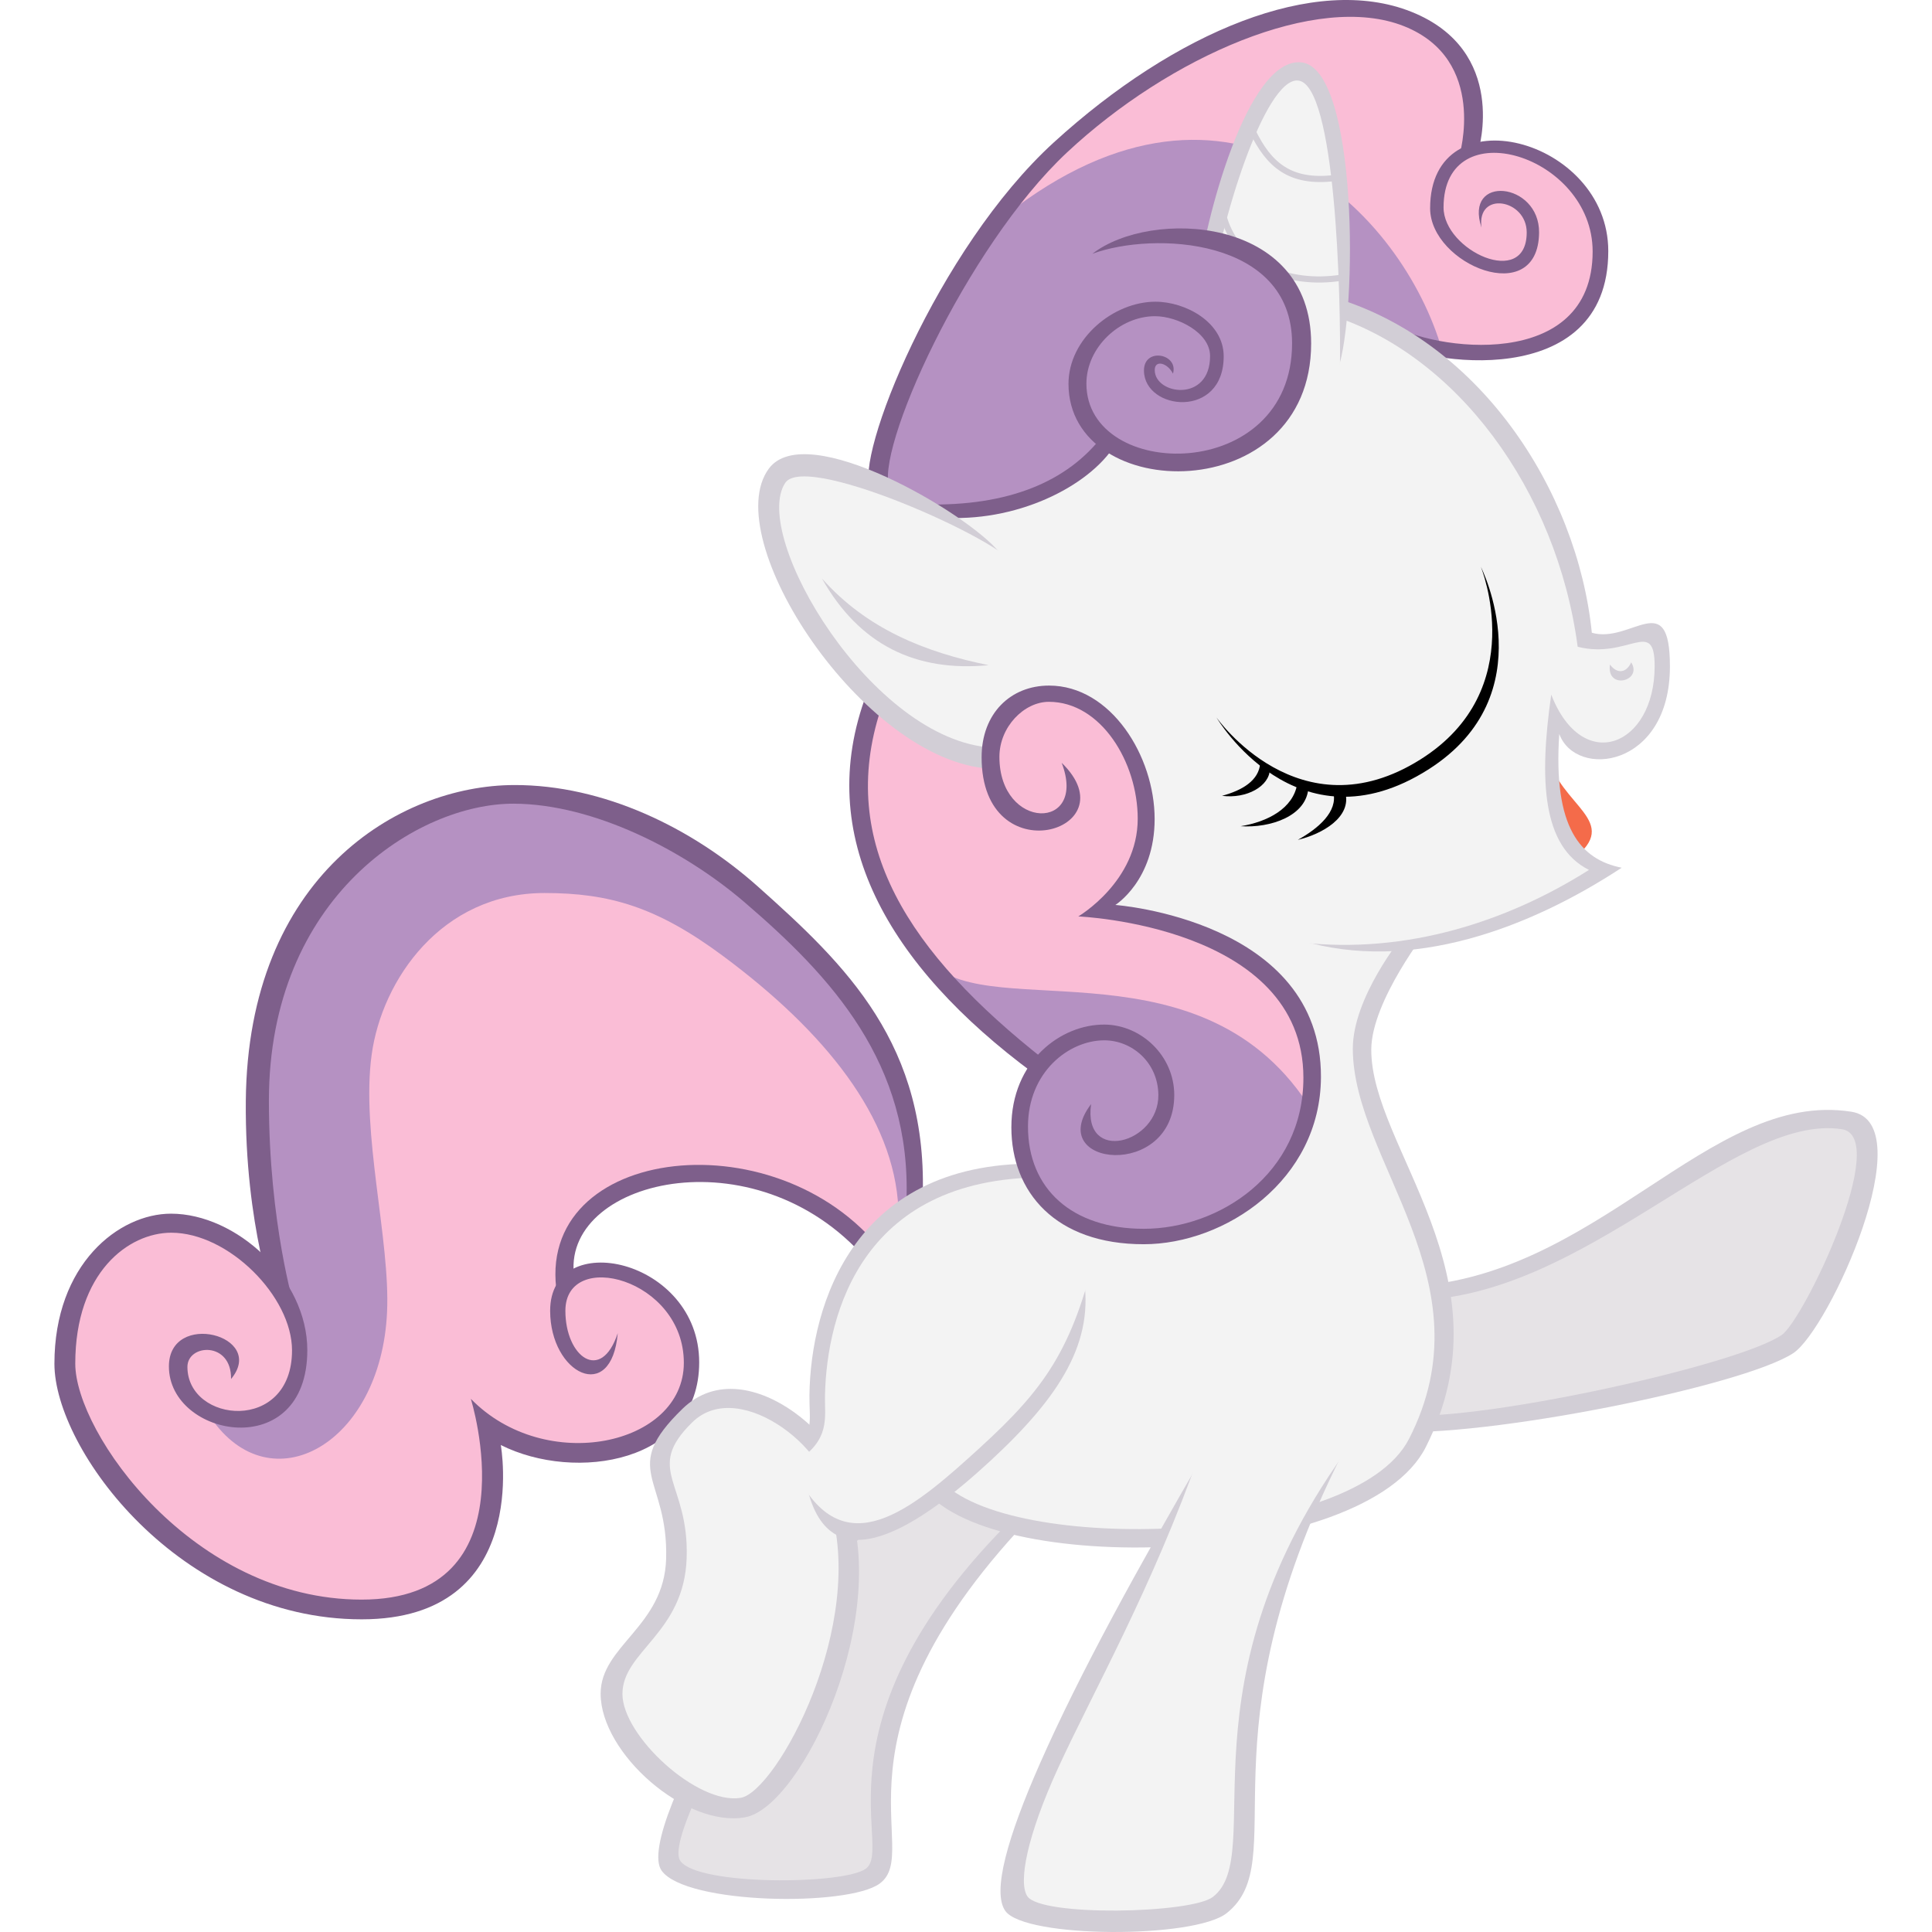
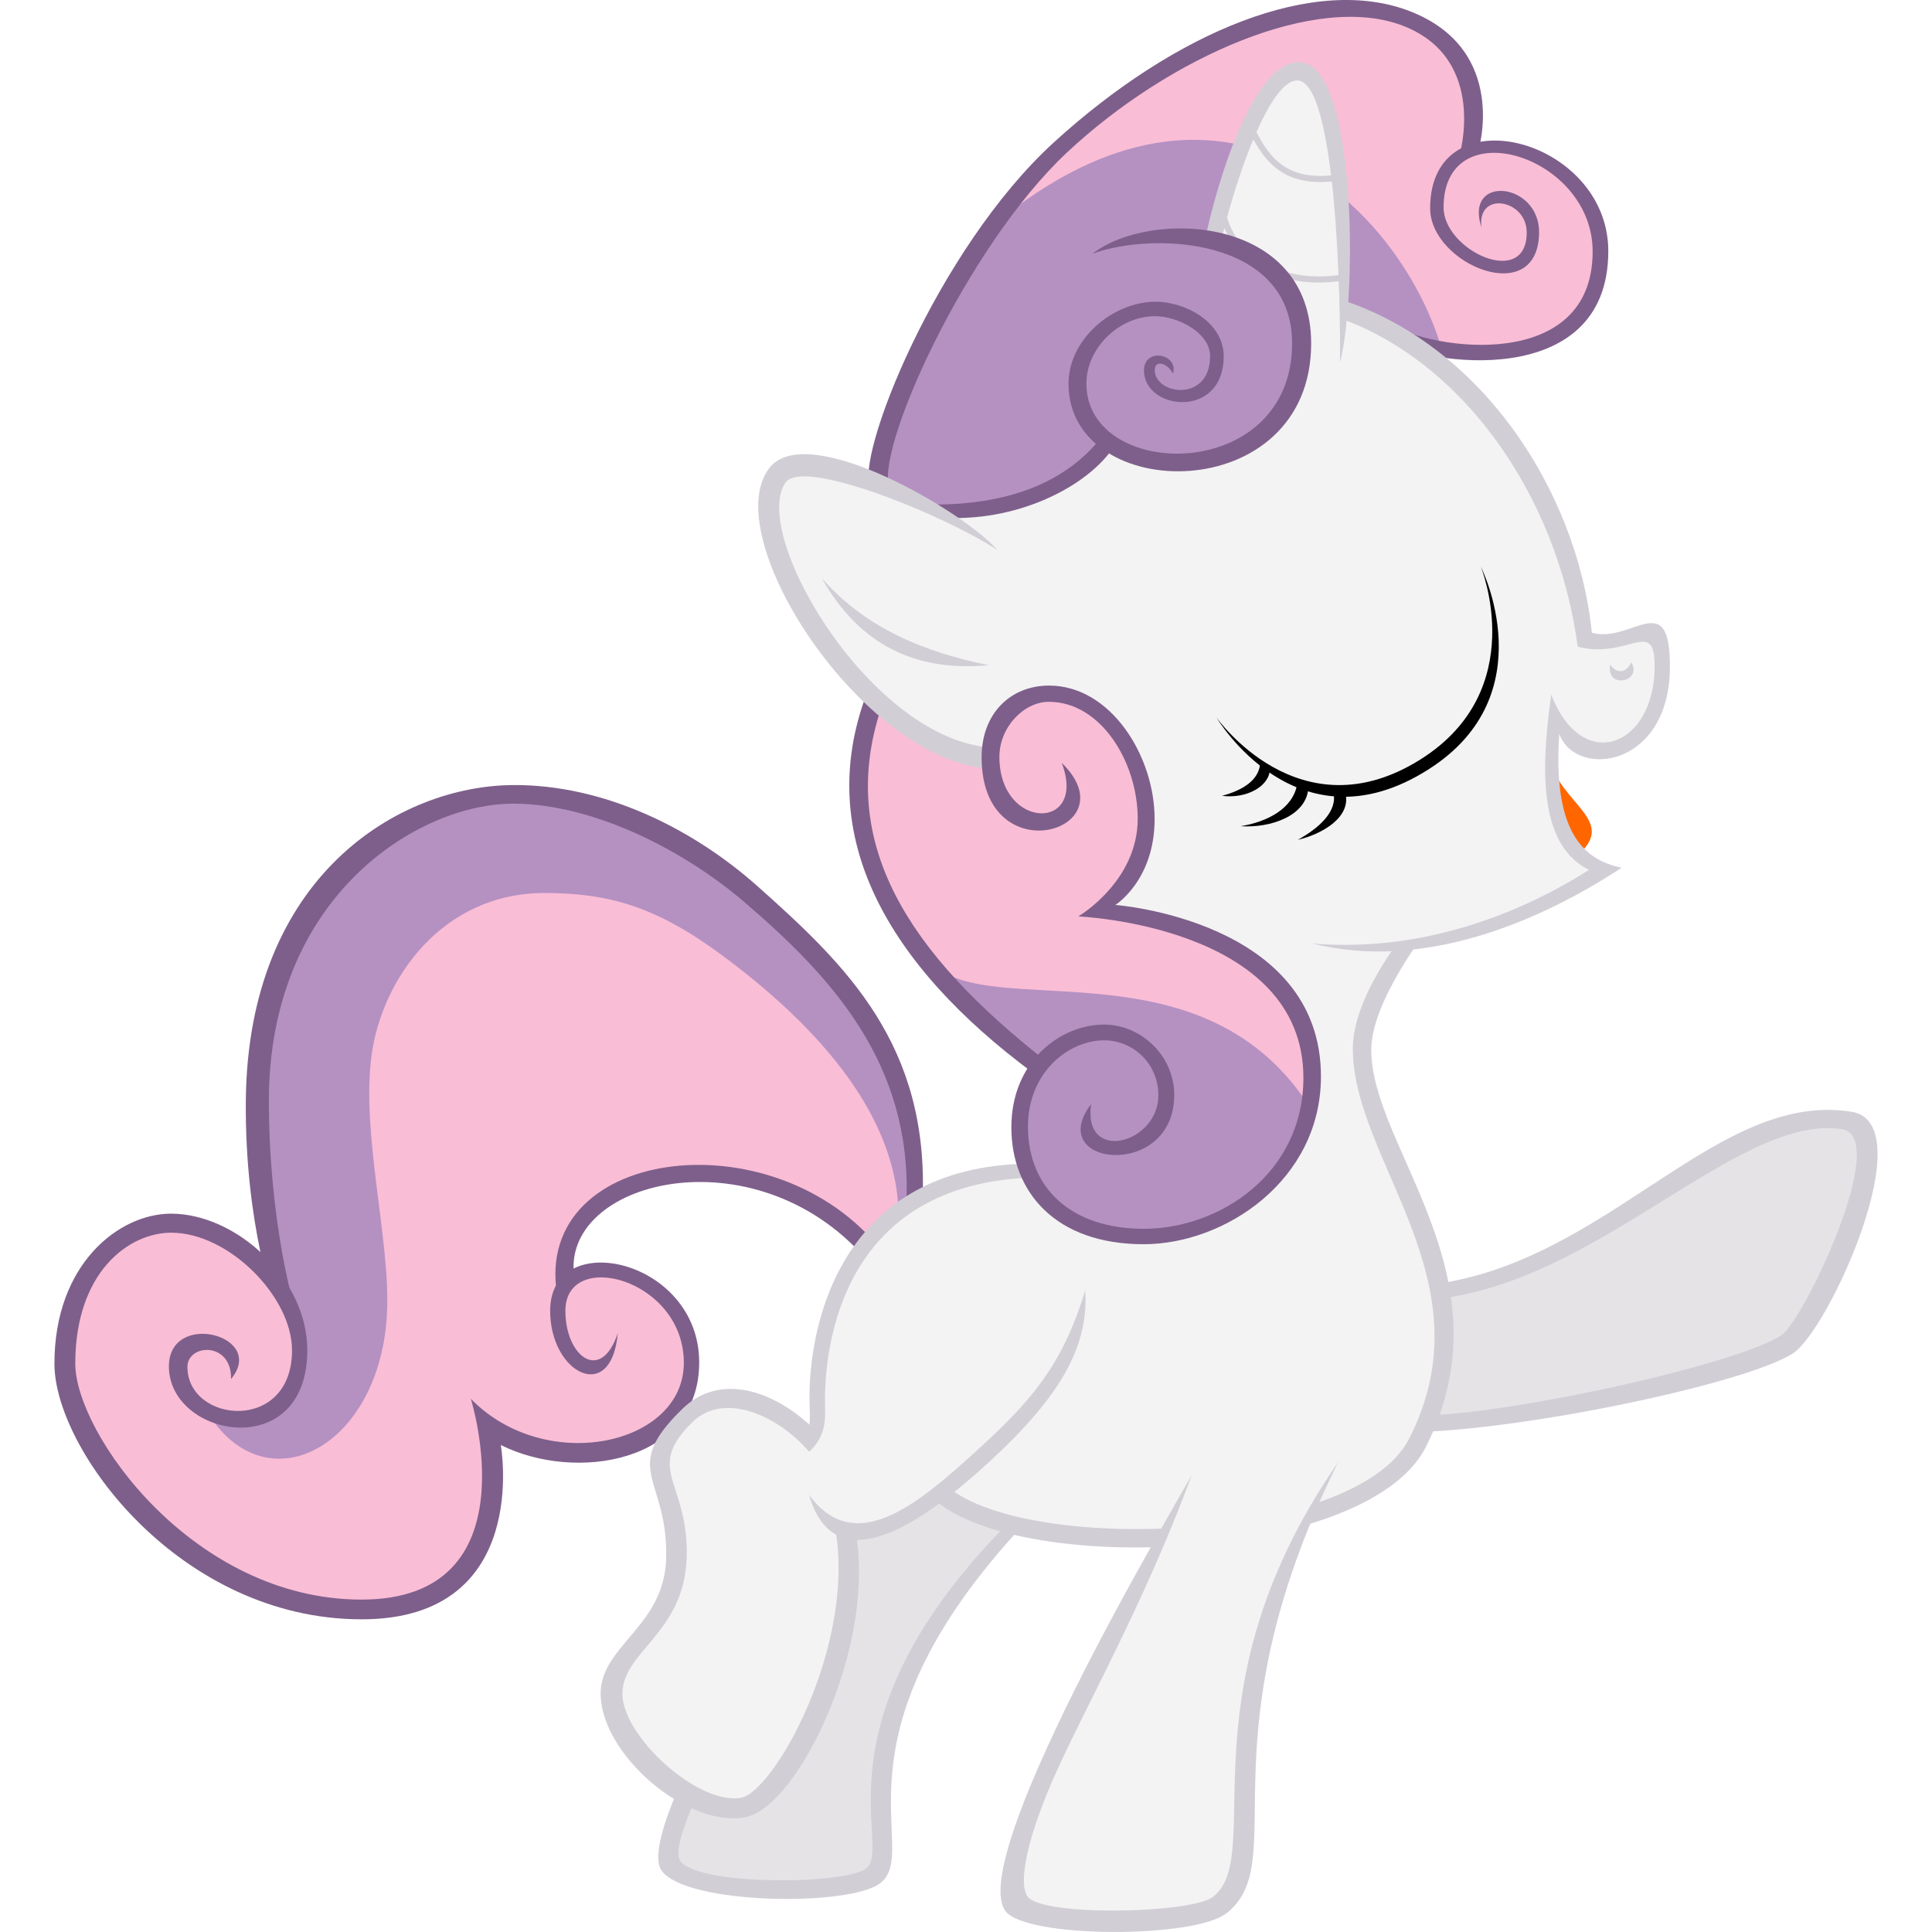
- <svg xmlns="http://www.w3.org/2000/svg" width="6000" height="6000.001" id="svg4625" version="1.1">
-   <defs id="defs4627" />
-   <g id="layer1" transform="translate(168.9997,4947.638)">
-     <path style="fill:#7e5f8b;fill-opacity:1;stroke:none;display:inline" d="m 1550.452,-924.528 62.554,-68.273 c -28.73,-298.16 585.463,-440.807 923.299,-25.958 l 99.318,-129.727 c 0,0 -411.474,-229.639 -612.133,-230.172 -160.863,-0.428 -645.265,104.419 -473.038,454.131 z" id="path3327-99" />
-     <path style="fill:#7e5f8b;fill-opacity:1;stroke:none;display:inline" d="m 2696.056,-1217.848 c 20.598,-485.396 -237.934,-732.773 -511.204,-976.401 -205.943,-183.595 -480.144,-315.993 -756.905,-315.385 -359.547,0.79 -827.598,284.107 -833.573,981.473 -3.327,388.265 92.174,641.735 92.174,641.735 524.157,-464.709 1137.375,-679.865 1957.458,-313.571 z" id="path3329-7" />
-     <path style="fill:#fabdd6;fill-opacity:1;stroke:none;display:inline" d="m 2571.949,-1059.809 c -333.905,-428.798 -1113.003,-325.428 -1006.129,156.351 29.871,-40.12 33.797,-105.346 143.126,-99.446 149.25,3.835 235.69,104.885 264.87,294.57 -68.756,291.017 -298.836,310.085 -609.208,199.887 17.894,264.849 -12.265,505.441 -405.26,562.839 C 469.74,18.456 68.114,-358.579 30.965,-718.854 26.237,-929.715 112.302,-1086.476 336.897,-1160.709 c 217.537,63.933 385.477,160.336 419.826,332.706 l 231.767,-64.437 C 869.534,-1333.586 768.068,-1783.324 1187.146,-2123.322 c 794.361,-314.502 1456.609,443.773 1448.851,929.736 z" id="path3409-0" />
-     <path style="fill:#d2ced6;fill-opacity:1;stroke:none;display:inline" d="m 3051.307,-256.354 c -684.697,703.548 -348.605,1056.872 -488.698,1158.554 -98.992,71.856 -600.722,65.002 -676.747,-40.109 -90.448,-125.047 423.796,-984.31 760.185,-1273.62 z" id="path3271-4" />
-     <path style="fill:#e6e3e6;fill-opacity:1;stroke:none;display:inline" d="m 3052.63,-305.011 c -733.699,675.933 -441.182,1091.898 -532.397,1160.526 -67.059,50.457 -523.69,53.638 -576.758,-24.328 -64.211,-94.316 453.591,-971.817 813.819,-1279.538 z" id="path3273-89" />
-     <path style="fill:#d2ced6;fill-opacity:1;stroke:none;display:inline" d="m 5580.736,-1495.059 c 222.053,34.942 -69.38,676.902 -180.771,749.903 -156.433,102.514 -960.173,264.324 -1258.156,243.283 l 45.032,-449.745 c 601.259,-15.781 949.989,-613.294 1393.894,-543.442 z" id="path3634-4" />
-     <path style="fill:#e6e3e6;fill-opacity:1;stroke:none;display:inline" d="m 5550.941,-1440.814 c 153.92,23.392 -117.921,592.053 -186.735,639.112 -136.4,93.275 -918.876,265.639 -1174.718,249.858 l 31.789,-357.692 c 535.043,-7.891 994.187,-582.258 1329.664,-531.278 z" id="path3636-5" />
-     <path style="fill:#d2ced6;fill-opacity:1;stroke:none;display:inline" d="m 2693.726,-333.942 c 189.037,287.653 1376.01,256.357 1565.401,-119.997 266.827,-530.215 -170.788,-928.856 -169.513,-1234.498 0.671,-151.583 177.462,-376.102 177.462,-376.102 l -317.852,61.807 z" id="path3275-4" />
-     <path style="fill:#b591c2;fill-opacity:1;stroke:none;display:inline" d="m 746.213,-884.8 c 0,0 -80.101,-262.616 -80.101,-644.517 0,-633.658 462.988,-923.902 761.268,-922.417 247.417,1.231 527.775,144.862 715.066,305.409 270.691,232.045 519.518,500.573 503.6,928.316 l -24.961,24.474 c -13.09,-284.144 -229.236,-551.184 -545.055,-785.484 -204.84,-151.97 -352.345,-195.272 -553.906,-195.272 -319.99,0 -504.923,269.388 -536.894,502.017 -33.553,244.157 58.045,574.668 47.794,799.561 -18.728,410.839 -361.944,600.492 -547.759,327.124 226.225,33.28 298.731,-95.458 260.948,-339.212 z" id="path3123-62" />
-     <path style="fill:#7e5f8b;fill-opacity:1;stroke:none;display:inline" d="m 548.555,-664.933 c 112.686,-135.921 -193.007,-214.639 -193.007,-39.193 0,221.942 429.828,301.348 429.828,-50.389 0,-223.127 -221.382,-423.952 -423.278,-423.952 -161.928,0 -362.098,156.45 -362.098,466.082 0,266.553 389.898,793.717 954.256,793.717 529.415,0 432.006,-541.347 432.006,-541.347 231.135,116.269 616.141,56.005 616.141,-256.604 0,-322.848 -462.864,-421.944 -462.864,-160.435 0,196.174 191.003,291.65 209.913,69.698 -51.438,155.937 -162.607,73.816 -162.607,-69.45 0,-194.958 367.878,-100.399 367.878,161.502 0,257.14 -429.972,349.454 -661.519,111.779 0,0 195.567,623.622 -339.313,623.622 -523.949,0 -889.144,-517.519 -889.144,-732.814 0,-283.623 165.456,-406.627 298.222,-406.627 177.856,0 374.928,198.268 374.928,365.398 0,257.743 -324.277,226.649 -324.862,51.554 -0.192,-72.044 137.637,-80.46 135.518,37.459 z" id="path3325-76" />
-     <path style="fill:#d2ced6;fill-opacity:1;stroke:none;display:inline" d="M 2455.524,-304.617 C 2607.833,57.021 2323.045,664.091 2145.218,696.057 1960.976,729.176 1696.48,498.049 1696.336,312.438 c -0.097,-149.81 197.715,-208.478 203.411,-419.647 6.837,-253.838 -145.894,-274.575 50.939,-465.46 206.221,-199.989 549.792,139.73 504.837,268.052 z" id="path3279-4" />
-     <path style="fill:#d2ced6;fill-opacity:1;stroke:none;display:inline" d="m 2290.191,-435.658 c 71.581,-63.272 53.584,-99.046 54.591,-179.235 3.491,-280.358 138.618,-736.698 728.658,-718.361 l 64.268,83.452 c -430.902,105.874 -560.303,708.073 -847.517,814.144 z" id="path3281-5" />
-     <path style="fill:#f3f3f3;fill-opacity:1;stroke:none;display:inline" d="m 4206.73,-478.869 c -171.066,333.548 -1251.924,360.402 -1455.007,126.864 l 892.74,-1708.914 542.216,21.387 c 0,0 -154.833,189.141 -154.372,349.381 0.997,350.764 425.217,722.286 174.424,1211.282 z" id="path3283-4" />
-     <path style="fill:#f3f3f3;fill-opacity:1;stroke:none;display:inline" d="m 1764.028,313.056 c 0,130.545 232.745,344.792 367.094,322.667 111.075,-18.293 396.284,-541.485 274.44,-913.642 30.581,-144.541 -273.999,-400.879 -425.014,-252.282 -150.113,147.71 -9.187,184.639 -17.05,421.092 -7.796,234.294 -199.47,289.355 -199.47,422.164 z" id="path3285-54" />
-     <path style="fill:#d2ced6;fill-opacity:1;stroke:none;display:inline" d="m 3194.813,-988.887 -857.719,658.934 c 71.7,314.386 356.2,116.67 571.253,-82.396 215.053,-199.066 324.453,-369.844 286.466,-576.538 z" id="path3517-7" />
-     <path style="fill:#f3f3f3;fill-opacity:1;stroke:none;display:inline" d="m 2324.033,-334.139 c 146.946,241.67 353.531,62.119 551.084,-118.286 197.562,-180.404 287.782,-303.716 360.713,-617.579 l 84.614,-215.397 c -49.395,-5.711 -132.986,-6.134 -219.215,-5.423 -594.028,-14.19 -702.497,425.82 -708.133,675.881 -1.585,70.326 18.768,138.845 -92.362,208.708 z" id="path3287-3" />
-     <path style="fill:#d2ced6;fill-opacity:1;stroke:none;display:inline" d="m 3570.499,-432.805 c -204.505,352.312 -386.349,681.326 -510.993,964.595 -98.349,223.516 -148.723,396.444 -106.165,455.427 61.286,84.933 586.769,86.521 687.372,6.509 206.624,-164.339 -86.717,-540.153 356.948,-1422.547 z" id="path3289-7" />
-     <path style="fill:#f3f3f3;fill-opacity:1;stroke:none;display:inline" d="m 3559.557,-442.253 c -150.929,428.705 -334.988,750.4 -443.004,986.469 -95.76,209.275 -123.992,354.638 -94.849,397.436 43.181,63.408 508.538,53.717 575.933,1.86 172.399,-132.658 -120.338,-665.38 431.928,-1409.696 z" id="path3291-9" />
-     <path style="fill:#fabdd6;fill-opacity:1;stroke:none;display:inline" d="m 2941.929,-4268.158 1283.318,386.623 c 0,0 558.873,153.86 569.47,-276.159 -9.264,-357.691 -388.037,-323.501 -388.037,-323.501 14.988,-546.407 -450.369,-477.028 -825.077,-345.856 -313.326,172.098 -469.672,366.465 -639.674,558.893 z" id="path3403-8" />
-     <path style="fill:#b591c2;fill-opacity:1;stroke:none;display:inline" d="m 4303.382,-3880.22 c -132.862,-423.041 -669.257,-963.532 -1382.646,-372.157 -167.652,253.768 -321.726,512.23 -376.098,805.124 l 234.04,87.46 804.862,-714.181 z" id="path3401-6" />
-     <path style="fill:#7e5f8b;fill-opacity:1;stroke:none;display:inline" d="m 4146.556,-3942.422 c 131.117,84.163 630.535,152.011 630.535,-224.187 0,-300.15 -462.998,-440.62 -462.998,-136.793 0,133.679 258.244,253.729 258.244,77.588 0,-103.699 -156.078,-130.059 -140.38,-15.123 -55.619,-166.124 180.33,-141.507 178.795,15.78 -2.321,237.692 -338.383,98.733 -338.383,-75.614 0,-360.093 553.283,-219.69 553.283,133.012 0,442.659 -578.829,349.656 -680.803,279.958 z" id="path3299-49" />
-     <path style="fill:#f46b4a;fill-opacity:1;stroke:none;display:inline" d="m 4714.876,-2278.892 c 156.385,-119.448 -40.295,-163.915 -78.298,-325.473 z" id="path3323-86" />
-     <path style="fill:#d2ced6;fill-opacity:1;stroke:none;display:inline" d="m 3869.278,-2027.559 c 344.28,103.555 714.194,-39.146 998.013,-225.284 -128.077,-25.328 -213.471,-124.73 -193.841,-415.456 51.649,140.709 343.657,105.441 343.657,-209.768 0,-248.245 -120.559,-69.689 -242.508,-104.491 -45.147,-445.562 -354.925,-918.913 -820.071,-1046.657 z" id="path3295-64" />
-     <path style="fill:#f3f3f3;fill-opacity:1;stroke:none;display:inline" d="m 4765.7,-2246.015 c -145.942,-73.276 -154.943,-280.206 -117.202,-544.428 97.103,249.973 321.16,160.661 321.16,-88.108 0,-153.223 -81.597,-20.439 -239.055,-60.492 -64.067,-484.504 -376.07,-912.345 -778.721,-1033.624 l -1180.241,549.644 261.591,1393.726 837.457,8.497 c 328.669,37.164 641.947,-65.182 895.013,-225.214 z" id="path3297-3" />
-     <path style="fill:#7e5f8b;fill-opacity:1;stroke:none;display:inline" d="m 4422.253,-4480.116 c 0,0 94.897,-309.807 -208.101,-430.865 -298.184,-119.132 -733.095,61.54 -1109.979,405.175 -363.057,331.026 -622.212,982.135 -569.767,1076.982 l 60.212,-0.057 c -52.435,-109.723 235.277,-751.297 550.626,-1045.815 317.363,-296.411 776.976,-498.903 1046.276,-391.543 261.677,104.319 171.392,402.993 171.392,402.993 z" id="path3301-5" />
-     <path style="fill:#7e5f8b;fill-opacity:1;stroke:none;display:inline" d="m 3294.054,-3566.121 c -82.105,131.07 -310.593,243.452 -544.115,225.352 l -60.183,-59.854 528.417,-211.722 z" id="path3307-1" />
-     <path style="fill:#fabdd6;fill-opacity:1;stroke:none;display:inline" d="m 2551.246,-2807.144 c -104.17,267.066 -95.712,573.915 248.981,934.996 l 1099.22,359.007 c 8.736,-387.869 -205.176,-520.697 -640.988,-611.496 71.959,-60.043 145.443,-117.063 124.49,-361.637 -66.637,-187.513 -240.59,-432.98 -441.7,-220.019 z" id="path3407-2" />
-     <path style="fill:#b591c2;fill-opacity:1;stroke:none;display:inline" d="m 2726.061,-1954.996 c 184.089,184.106 848.916,-80.218 1180.011,457.636 -96.767,329.095 -337.405,387.539 -565.509,399.773 -256.508,-41.331 -414.542,-258.677 -299.306,-531.277 z" id="path3405-9" />
-     <path style="fill:#7e5f8b;fill-opacity:1;stroke:none;display:inline" d="m 2522.218,-2792.416 c -165.965,441.076 65.764,843.096 519.154,1178.28 l 33.879,-41.594 c -421.883,-331.432 -644.882,-673.126 -509.114,-1089.069 z" id="path3311-8" />
-     <path style="fill:#d2ced6;fill-opacity:1;stroke:none;display:inline" d="m 4830.864,-2883.706 c 23.48,31.013 51.542,25.094 65.953,-7.009 36.715,58.729 -77.537,87.036 -65.953,7.009 z" id="path3321-4" />
-     <path style="fill:#000000;fill-opacity:1;stroke:none;display:inline" d="m 3608.866,-2719.431 c 0,0 257.03,367.694 634.102,129.925 343.123,-216.362 186.908,-597.855 186.908,-597.855 0,0 201.484,397.014 -161.889,628.723 -410.237,261.585 -659.121,-160.793 -659.121,-160.793 z" id="path3331-7" />
-     <path style="fill:#000000;fill-opacity:1;stroke:none;display:inline" d="m 3626.079,-2476.148 c 63.866,-17.192 115.153,-48.225 118.644,-101.996 l 30.044,18.256 c -0.352,53.913 -72.587,93.719 -148.688,83.74 z" id="path3333-2" />
-     <path style="fill:#000000;fill-opacity:1;stroke:none;display:inline" d="m 3684.019,-2381.794 c 82.326,-13.379 163.603,-54.446 175.727,-132.138 l 34.701,11.568 c -4.757,89.225 -118.724,126.934 -210.428,120.57 z" id="path3335-77" />
-     <path style="fill:#000000;fill-opacity:1;stroke:none;display:inline" d="m 3861.491,-2339.384 c 63.377,-35.22 124.83,-87.528 110.25,-147.942 l 37.082,0.324 c 20.854,77.195 -72.026,129.867 -147.332,147.614 z" id="path3337-36" />
-     <path style="fill:#d2ced6;fill-opacity:1;stroke:none;display:inline" d="m 3986.192,-3800.66 c 60.922,-177.432 62.533,-937.167 -114.556,-953.406 -167.489,-15.36 -299.306,493.799 -321.822,684.48 z" id="path3133-19" />
-     <path style="fill:#f3f3f3;fill-opacity:1;stroke:none;display:inline" d="m 3992.157,-3790.797 c 3.98,-248.543 -13.924,-895.445 -129.793,-906.722 -103.231,-10.047 -246.334,449.087 -271.497,676.59 z" id="path3135-28" />
-     <path style="fill:#b591c2;fill-opacity:1;stroke:none;display:inline" d="m 2705.233,-3381.048 c 255.626,5.528 441.076,-69.336 551.902,-215.78 80.312,57.794 158.111,77.459 243.678,79.56 172.898,14.24 302.413,-60.928 348.308,-260.378 25.671,-220.827 -44.562,-376.842 -272.82,-426.074 l -947.131,786.007 z" id="path3399-12" />
-     <path style="fill:#d2ced6;fill-opacity:1;stroke:none;display:inline" d="m 2932.359,-3234.78 c -95.52,-117.165 -597.519,-414.641 -713.666,-257.485 -159.674,216.06 292.104,907.645 685.953,931.784 0,0 39.087,-513.209 27.713,-674.299 z" id="path3313-61" />
-     <path style="fill:#f3f3f3;fill-opacity:1;stroke:none;display:inline" d="m 2269.555,-3447.927 c -108.169,164.157 269.799,801.625 643.28,822.004 0,0 70.981,-413.084 68.593,-557.61 29.967,-53.933 -644.986,-365.901 -711.873,-264.395 z" id="path3317-50" />
-     <path style="fill:#7e5f8b;fill-opacity:1;stroke:none;display:inline" d="m 3128.118,-2578.721 c 81.645,213.048 -193.362,211.437 -193.362,-18.411 0,-93.199 76.716,-170.956 153.633,-170.956 161.937,0 275.908,188.036 275.908,363.111 0,195.46 -184.568,303.39 -184.568,303.39 0,0 699.11,28.504 699.11,500.993 0,298.438 -261.102,469.093 -495.794,469.093 -222.418,0 -359.547,-123.636 -359.547,-317.599 0,-169.13 126.821,-267.672 236.888,-267.707 85.931,0 167.009,68.344 168.016,169.51 1.502,150.997 -235.26,215.121 -208.905,28.501 -148.387,195.15 258.397,236.621 258.254,-28.273 -0.096,-121.943 -102.732,-217.606 -215.964,-218.641 -135.978,-1.243 -289.899,113.361 -289.899,319.129 0,200.452 136.736,363.237 411.291,362.997 252.107,-0.219 549.111,-198.179 550.157,-519.375 1.592,-487.319 -638.498,-534.265 -638.498,-534.265 0,0 121.991,-76.126 121.991,-266.955 0,-194.742 -135.605,-414.332 -327.883,-414.332 -119.437,0 -209.462,86.401 -209.462,222.76 0,366.857 465.64,227.908 248.635,17.029 z" id="path3309-64" />
-     <path style="fill:#d2ced6;fill-opacity:1;stroke:none;display:inline" d="m 2383.507,-3151.283 c 116.464,206.366 291.481,291.149 517.811,269.409 -198.089,-40.253 -379.388,-113.137 -517.811,-269.409 z" id="path3319-7" />
-     <path id="path3139-1" style="fill:none;stroke:#d2ced6;stroke-width:19.111;stroke-linecap:butt;stroke-linejoin:miter;stroke-miterlimit:4;stroke-opacity:1;stroke-dasharray:none;display:inline" d="m 3628.621,-4283.938 c 38.521,158.94 204.438,225.125 368.829,198.572 m -276.79,-455.498 c 50.642,104.174 115.419,162.481 253.612,146.463" />
-     <path style="fill:#7e5f8b;fill-opacity:1;stroke:none;display:inline" d="m 3473.78,-3787.246 c 18.191,-62.414 -91.119,-82.794 -90.112,-8.867 1.697,123.815 247.619,150.52 247.619,-44.974 0,-105.873 -118.459,-169.559 -212.042,-169.559 -129.966,0 -269.934,114.309 -269.934,254.96 0,376.2 753.568,386.451 753.568,-125.38 0,-397.552 -499.611,-418.816 -679.413,-278.404 189.114,-70.062 620.179,-50.174 620.179,278.132 0,437.293 -638.715,429.719 -638.715,124.996 0,-111.785 102.645,-209.303 213.087,-209.303 70.022,0 170.775,51.082 170.974,123.348 0.4,145.698 -171.856,121.213 -171.856,43.806 0,-32.661 39.508,-22.576 56.645,11.245 z" id="path3305-0" />
+ <svg xmlns="http://www.w3.org/2000/svg" viewBox="0 0 6000 6000.001" version="1.1">
+   <g transform="translate(169 4947.6)">
+     <path id="path3327-99" fill="#7e5f8b" d="m1550.5-924.53 62.554-68.274c-28.73-298.16 585.46-440.81 923.3-25.958l99.318-129.73s-411.47-229.64-612.13-230.17c-160.86-0.428-645.26 104.42-473.04 454.13z" />
+     <path id="path3329-7" fill="#7e5f8b" d="m2696.1-1217.8c20.598-485.4-237.93-732.77-511.2-976.4-205.94-183.6-480.14-315.99-756.91-315.38-359.55 0.79-827.6 284.11-833.57 981.47-3.328 388.26 92.174 641.73 92.174 641.73 524.16-464.71 1137.4-679.86 1957.5-313.57z" />
+     <path id="path3409-0" fill="#fabdd6" d="m2571.9-1059.8c-333.9-428.8-1113-325.43-1006.1 156.35 29.871-40.12 33.797-105.35 143.13-99.446 149.25 3.834 235.69 104.89 264.87 294.57-68.756 291.02-298.84 310.08-609.21 199.89 17.894 264.85-12.265 505.44-405.26 562.84-489.56-35.944-891.19-412.98-928.34-773.25-4.723-210.86 81.34-367.65 305.94-441.85 217.54 63.933 385.48 160.34 419.83 332.71l231.77-64.437c-118.97-441.17-220.43-890.87 198.6-1230.9 794.36-314.5 1456.6 443.77 1448.9 929.74z" />
+     <path id="path3271-4" fill="#d2ced6" d="m3051.3-256.35c-684.7 703.55-348.61 1056.9-488.7 1158.6-98.992 71.856-600.72 65.002-676.75-40.109-90.448-125.05 423.8-984.31 760.18-1273.6z" />
+     <path id="path3273-89" fill="#e6e3e6" d="m3052.6-305.01c-733.7 675.93-441.18 1091.9-532.4 1160.5-67.059 50.457-523.69 53.638-576.76-24.328-64.211-94.316 453.59-971.82 813.82-1279.5z" />
+     <path id="path3634-4" fill="#d2ced6" d="m5580.7-1495.1c222.05 34.942-69.38 676.9-180.77 749.9-156.43 102.51-960.17 264.32-1258.2 243.28l45.032-449.74c601.26-15.781 949.99-613.29 1393.9-543.44z" />
+     <path id="path3636-5" fill="#e6e3e6" d="m5550.9-1440.8c153.92 23.392-117.92 592.05-186.74 639.11-136.4 93.275-918.88 265.64-1174.7 249.86l31.789-357.69c535.04-7.891 994.19-582.26 1329.7-531.28z" />
+     <path id="path3275-4" fill="#d2ced6" d="m2693.7-333.94c189.04 287.65 1376 256.36 1565.4-120 266.83-530.21-170.79-928.86-169.51-1234.5 0.671-151.58 177.46-376.1 177.46-376.1l-317.85 61.807z" />
+     <path id="path3123-62" fill="#b591c2" d="m746.21-884.8s-80.101-262.62-80.101-644.52c0-633.66 462.99-923.9 761.27-922.42 247.42 1.231 527.77 144.86 715.07 305.41 270.69 232.04 519.52 500.57 503.6 928.32l-24.961 24.474c-13.09-284.14-229.24-551.18-545.06-785.48-204.84-151.97-352.35-195.27-553.91-195.27-319.99 0-504.92 269.39-536.89 502.02-33.553 244.16 58.045 574.67 47.794 799.56-18.728 410.84-361.94 600.49-547.76 327.12 226.22 33.28 298.73-95.458 260.95-339.21z" />
+     <path id="path3325-76" fill="#7e5f8b" d="m548.56-664.93c112.69-135.92-193.01-214.64-193.01-39.193 0 221.94 429.83 301.35 429.83-50.389 0-223.13-221.38-423.95-423.28-423.95-161.93 0-362.1 156.45-362.1 466.08 0 266.55 389.9 793.72 954.26 793.72 529.41 0 432.01-541.35 432.01-541.35 231.13 116.27 616.14 56.005 616.14-256.6 0-322.85-462.86-421.94-462.86-160.44 0 196.17 191 291.65 209.91 69.698-51.438 155.94-162.61 73.816-162.61-69.45 0-194.96 367.88-100.4 367.88 161.5 0 257.14-429.97 349.45-661.52 111.78 0 0 195.57 623.62-339.31 623.62-523.95 0-889.14-517.52-889.14-732.81 0-283.62 165.46-406.63 298.22-406.63 177.86 0 374.93 198.27 374.93 365.4 0 257.74-324.28 226.65-324.86 51.554-0.192-72.044 137.64-80.46 135.52 37.459z" />
+     <path id="path3279-4" fill="#d2ced6" d="m2455.5-304.62c152.3 361.64-132.5 968.71-310.3 1000.7-184.2 33.1-448.7-198.03-448.9-383.64-0.097-149.81 197.72-208.48 203.41-419.65 6.837-253.84-145.89-274.58 50.939-465.46 206.22-199.99 549.79 139.73 504.84 268.05z" />
+     <path id="path3281-5" fill="#d2ced6" d="m2290.2-435.66c71.581-63.272 53.584-99.046 54.591-179.24 3.491-280.36 138.62-736.7 728.66-718.36l64.268 83.452c-430.9 105.87-560.3 708.07-847.52 814.14z" />
+     <path id="path3283-4" fill="#f3f3f3" d="m4206.7-478.87c-171.07 333.55-1251.9 360.4-1455 126.86l892.74-1708.9 542.22 21.387s-154.83 189.14-154.37 349.38c0.997 350.76 425.22 722.29 174.42 1211.3z" />
+     <path id="path3285-54" fill="#f3f3f3" d="m1764 313.06c0 130.54 232.75 344.79 367.09 322.67 111.07-18.293 396.28-541.48 274.44-913.64 30.581-144.54-274-400.88-425.01-252.28-150.11 147.71-9.187 184.64-17.05 421.09-7.796 234.29-199.47 289.36-199.47 422.16z" />
+     <path id="path3517-7" fill="#d2ced6" d="m3194.8-988.89-857.72 658.93c71.7 314.39 356.2 116.67 571.25-82.396s324.45-369.84 286.47-576.54z" />
+     <path id="path3287-3" fill="#f3f3f3" d="m2324-334.14c146.95 241.67 353.53 62.119 551.08-118.29 197.56-180.4 287.78-303.72 360.71-617.58l84.614-215.4c-49.395-5.711-132.99-6.134-219.21-5.423-594.03-14.19-702.5 425.82-708.13 675.88-1.585 70.326 18.768 138.85-92.362 208.71z" />
+     <path id="path3289-7" fill="#d2ced6" d="m3570.5-432.8c-204.5 352.31-386.35 681.33-510.99 964.59-98.349 223.52-148.72 396.44-106.16 455.43 61.286 84.933 586.77 86.521 687.37 6.509 206.62-164.34-86.717-540.15 356.95-1422.5z" />
+     <path id="path3291-9" fill="#f3f3f3" d="m3559.6-442.25c-150.93 428.71-334.99 750.4-443 986.47-95.76 209.27-123.99 354.64-94.849 397.44 43.181 63.408 508.54 53.717 575.93 1.86 172.4-132.66-120.34-665.38 431.93-1409.7z" />
+     <path id="path3403-8" fill="#fabdd6" d="m2941.9-4268.2 1283.3 386.62s558.87 153.86 569.47-276.16c-9.264-357.69-388.04-323.5-388.04-323.5 14.988-546.41-450.37-477.03-825.08-345.86-313.33 172.1-469.67 366.47-639.67 558.89z" />
+     <path id="path3401-6" fill="#b591c2" d="m4303.4-3880.2c-132.86-423.04-669.26-963.53-1382.6-372.16-167.65 253.77-321.73 512.23-376.1 805.12l234.04 87.46 804.86-714.18z" />
+     <path id="path3299-49" fill="#7e5f8b" d="m4146.6-3942.4c131.12 84.163 630.54 152.01 630.54-224.19 0-300.15-463-440.62-463-136.79 0 133.68 258.24 253.73 258.24 77.588 0-103.7-156.08-130.06-140.38-15.123-55.619-166.12 180.33-141.51 178.8 15.78-2.321 237.69-338.38 98.733-338.38-75.614 0-360.09 553.28-219.69 553.28 133.01 0 442.66-578.83 349.66-680.8 279.96z" />
+     <path id="path3323-86" fill="#FF6600" d="m4714.9-2278.9c156.38-119.45-40.295-163.91-78.298-325.47z" />
+     <path id="path3295-64" fill="#d2ced6" d="m3869.3-2027.6c344.28 103.56 714.19-39.146 998.01-225.28-128.08-25.328-213.47-124.73-193.84-415.46 51.649 140.71 343.66 105.44 343.66-209.77 0-248.25-120.56-69.689-242.51-104.49-45.147-445.56-354.92-918.91-820.07-1046.7z" />
+     <path id="path3297-3" fill="#f3f3f3" d="m4765.7-2246c-145.94-73.276-154.94-280.21-117.2-544.43 97.103 249.97 321.16 160.66 321.16-88.108 0-153.22-81.597-20.439-239.06-60.492-64.067-484.5-376.07-912.35-778.72-1033.6l-1180.2 549.64 261.59 1393.7 837.46 8.497c328.67 37.164 641.95-65.182 895.01-225.21z" />
+     <path id="path3301-5" fill="#7e5f8b" d="m4422.3-4480.1s94.897-309.81-208.1-430.86c-298.18-119.13-733.09 61.54-1110 405.17-363.06 331.03-622.21 982.14-569.77 1077l60.212-0.057c-52.435-109.72 235.28-751.3 550.63-1045.8 317.36-296.41 776.98-498.9 1046.3-391.54 261.68 104.32 171.39 402.99 171.39 402.99z" />
+     <path id="path3307-1" fill="#7e5f8b" d="m3294.1-3566.1c-82.105 131.07-310.59 243.45-544.12 225.35l-60.183-59.854 528.42-211.72z" />
+     <path id="path3407-2" fill="#fabdd6" d="m2551.2-2807.1c-104.17 267.07-95.712 573.91 248.98 935l1099.2 359.01c8.736-387.87-205.18-520.7-640.99-611.5 71.959-60.043 145.44-117.06 124.49-361.64-66.637-187.51-240.59-432.98-441.7-220.02z" />
+     <path id="path3405-9" fill="#b591c2" d="m2726.1-1955c184.09 184.11 848.92-80.218 1180 457.64-96.767 329.1-337.4 387.54-565.51 399.77-256.51-41.331-414.54-258.68-299.31-531.28z" />
+     <path id="path3311-8" fill="#7e5f8b" d="m2522.2-2792.4c-165.96 441.08 65.764 843.1 519.15 1178.3l33.879-41.594c-421.88-331.43-644.88-673.13-509.11-1089.1z" />
+     <path id="path3321-4" fill="#d2ced6" d="m4830.9-2883.7c23.48 31.013 51.542 25.094 65.952-7.009 36.715 58.729-77.537 87.036-65.952 7.009z" />
+     <path id="path3331-7" d="m3608.9-2719.4s257.03 367.69 634.1 129.92c343.12-216.36 186.91-597.85 186.91-597.85s201.48 397.01-161.89 628.72c-410.24 261.58-659.12-160.79-659.12-160.79z" />
+     <path id="path3333-2" d="m3626.1-2476.1c63.866-17.192 115.15-48.225 118.64-102l30.044 18.256c-0.352 53.913-72.586 93.719-148.69 83.74z" />
+     <path id="path3335-77" d="m3684-2381.8c82.326-13.379 163.6-54.446 175.73-132.14l34.701 11.568c-4.757 89.225-118.72 126.93-210.43 120.57z" />
+     <path id="path3337-36" d="m3861.5-2339.4c63.377-35.22 124.83-87.528 110.25-147.94l37.082 0.324c20.854 77.195-72.026 129.87-147.33 147.61z" />
+     <path id="path3133-19" fill="#d2ced6" d="m3986.2-3800.7c60.922-177.43 62.533-937.17-114.56-953.41-167.49-15.36-299.31 493.8-321.82 684.48z" />
+     <path id="path3135-28" fill="#f3f3f3" d="m3992.2-3790.8c3.98-248.54-13.924-895.44-129.79-906.72-103.23-10.048-246.33 449.09-271.5 676.59z" />
+     <path id="path3399-12" fill="#b591c2" d="m2705.2-3381c255.63 5.528 441.08-69.336 551.9-215.78 80.312 57.794 158.11 77.459 243.68 79.56 172.9 14.24 302.41-60.928 348.31-260.38 25.671-220.83-44.562-376.84-272.82-426.07l-947.13 786.01z" />
+     <path id="path3313-61" fill="#d2ced6" d="m2932.4-3234.8c-95.52-117.16-597.52-414.64-713.67-257.48-159.67 216.06 292.1 907.65 685.95 931.78 0 0 39.086-513.21 27.713-674.3z" />
+     <path id="path3317-50" fill="#f3f3f3" d="m2269.6-3447.9c-108.17 164.16 269.8 801.63 643.28 822 0 0 70.981-413.08 68.593-557.61 29.967-53.933-644.99-365.9-711.87-264.39z" />
+     <path id="path3309-64" fill="#7e5f8b" d="m3128.1-2578.7c81.645 213.05-193.36 211.44-193.36-18.411 0-93.199 76.716-170.96 153.63-170.96 161.94 0 275.91 188.04 275.91 363.11 0 195.46-184.57 303.39-184.57 303.39s699.11 28.504 699.11 500.99c0 298.44-261.1 469.09-495.79 469.09-222.42 0-359.55-123.64-359.55-317.6 0-169.13 126.82-267.67 236.89-267.71 85.931 0 167.01 68.344 168.02 169.51 1.502 151-235.26 215.12-208.91 28.501-148.39 195.15 258.4 236.62 258.25-28.274-0.096-121.94-102.73-217.61-215.96-218.64-135.98-1.243-289.9 113.36-289.9 319.13 0 200.45 136.74 363.24 411.29 363 252.11-0.219 549.11-198.18 550.16-519.37 1.592-487.32-638.5-534.26-638.5-534.26s121.99-76.126 121.99-266.95c0-194.74-135.6-414.33-327.88-414.33-119.44 0-209.46 86.401-209.46 222.76 0 366.86 465.64 227.91 248.64 17.029z" />
+     <path id="path3319-7" fill="#d2ced6" d="m2383.5-3151.3c116.46 206.37 291.48 291.15 517.81 269.41-198.09-40.253-379.39-113.14-517.81-269.41z" />
+     <path id="path3139-1" d="m3628.6-4283.9c38.521 158.94 204.44 225.12 368.83 198.57m-276.79-455.5c50.642 104.17 115.42 162.48 253.61 146.46" stroke="#d2ced6" stroke-width="19.111" fill="none" />
+     <path id="path3305-0" fill="#7e5f8b" d="m3473.8-3787.2c18.191-62.414-91.119-82.794-90.112-8.867 1.697 123.81 247.62 150.52 247.62-44.974 0-105.87-118.46-169.56-212.04-169.56-129.97 0-269.93 114.31-269.93 254.96 0 376.2 753.57 386.45 753.57-125.38 0-397.55-499.61-418.82-679.41-278.4 189.11-70.062 620.18-50.174 620.18 278.13 0 437.29-638.72 429.72-638.72 125 0-111.79 102.65-209.3 213.09-209.3 70.022 0 170.78 51.082 170.97 123.35 0.4 145.7-171.86 121.21-171.86 43.806 0-32.661 39.508-22.576 56.645 11.244z" />
  </g>
</svg>
